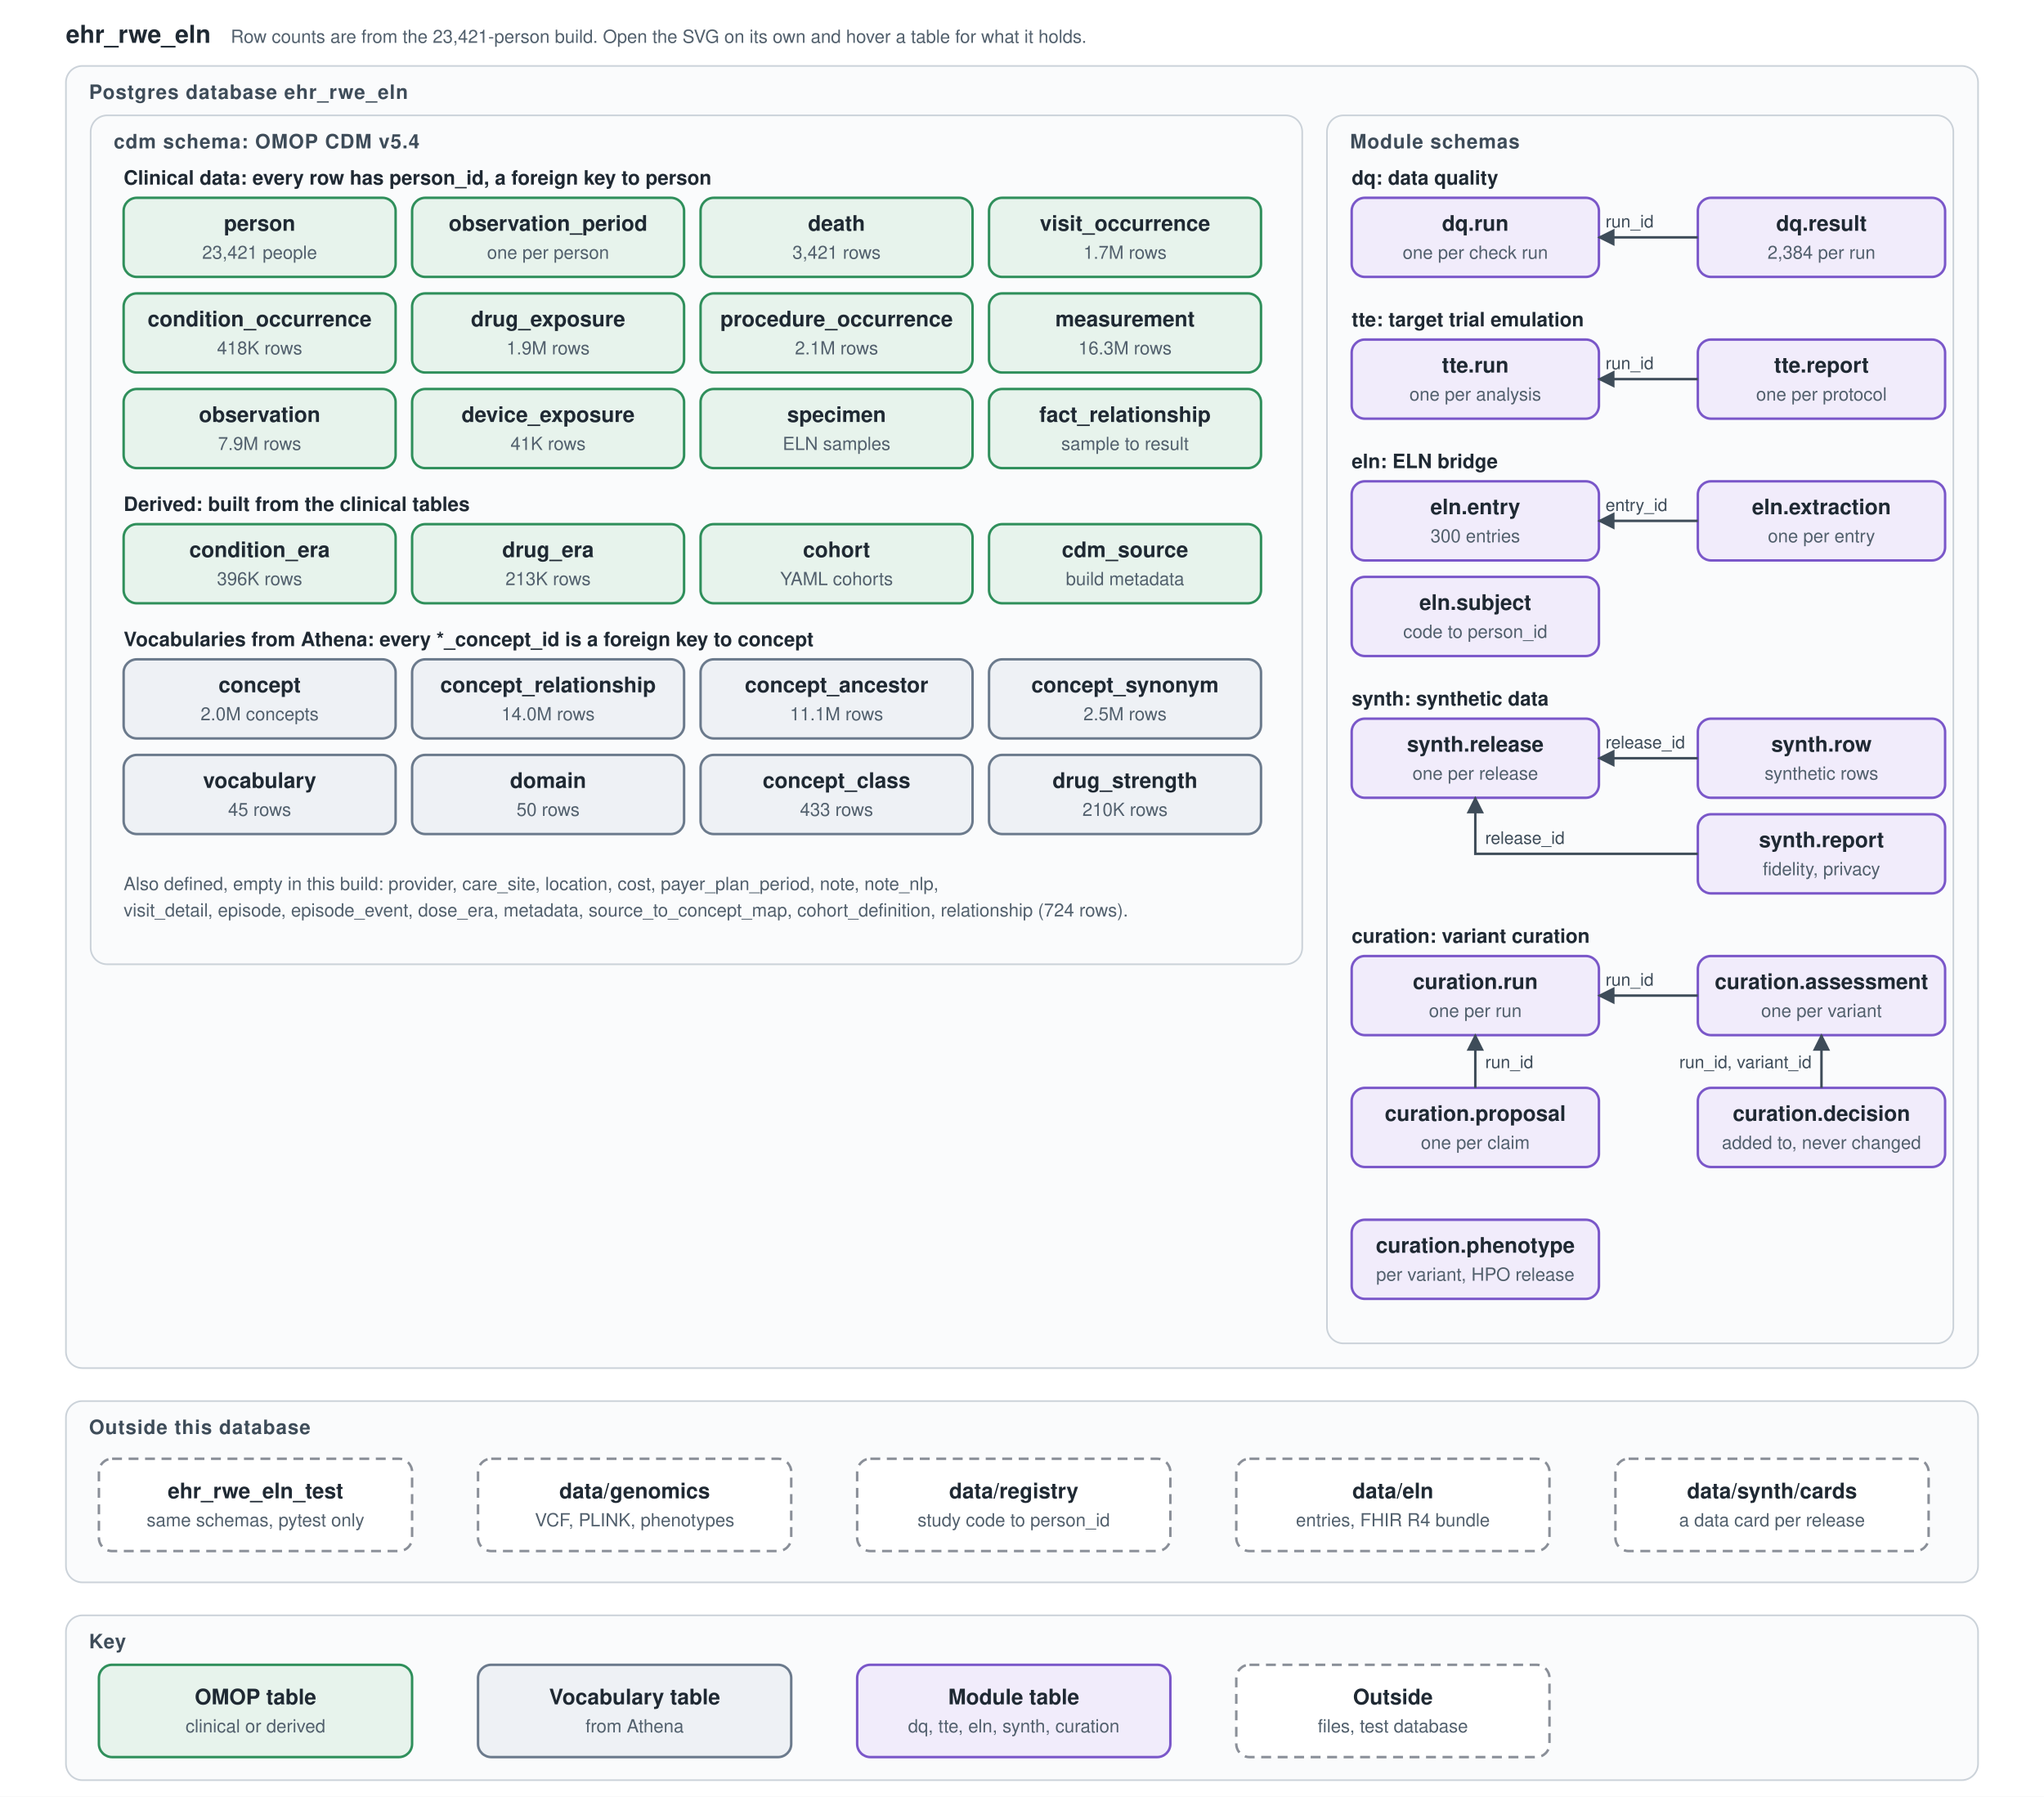
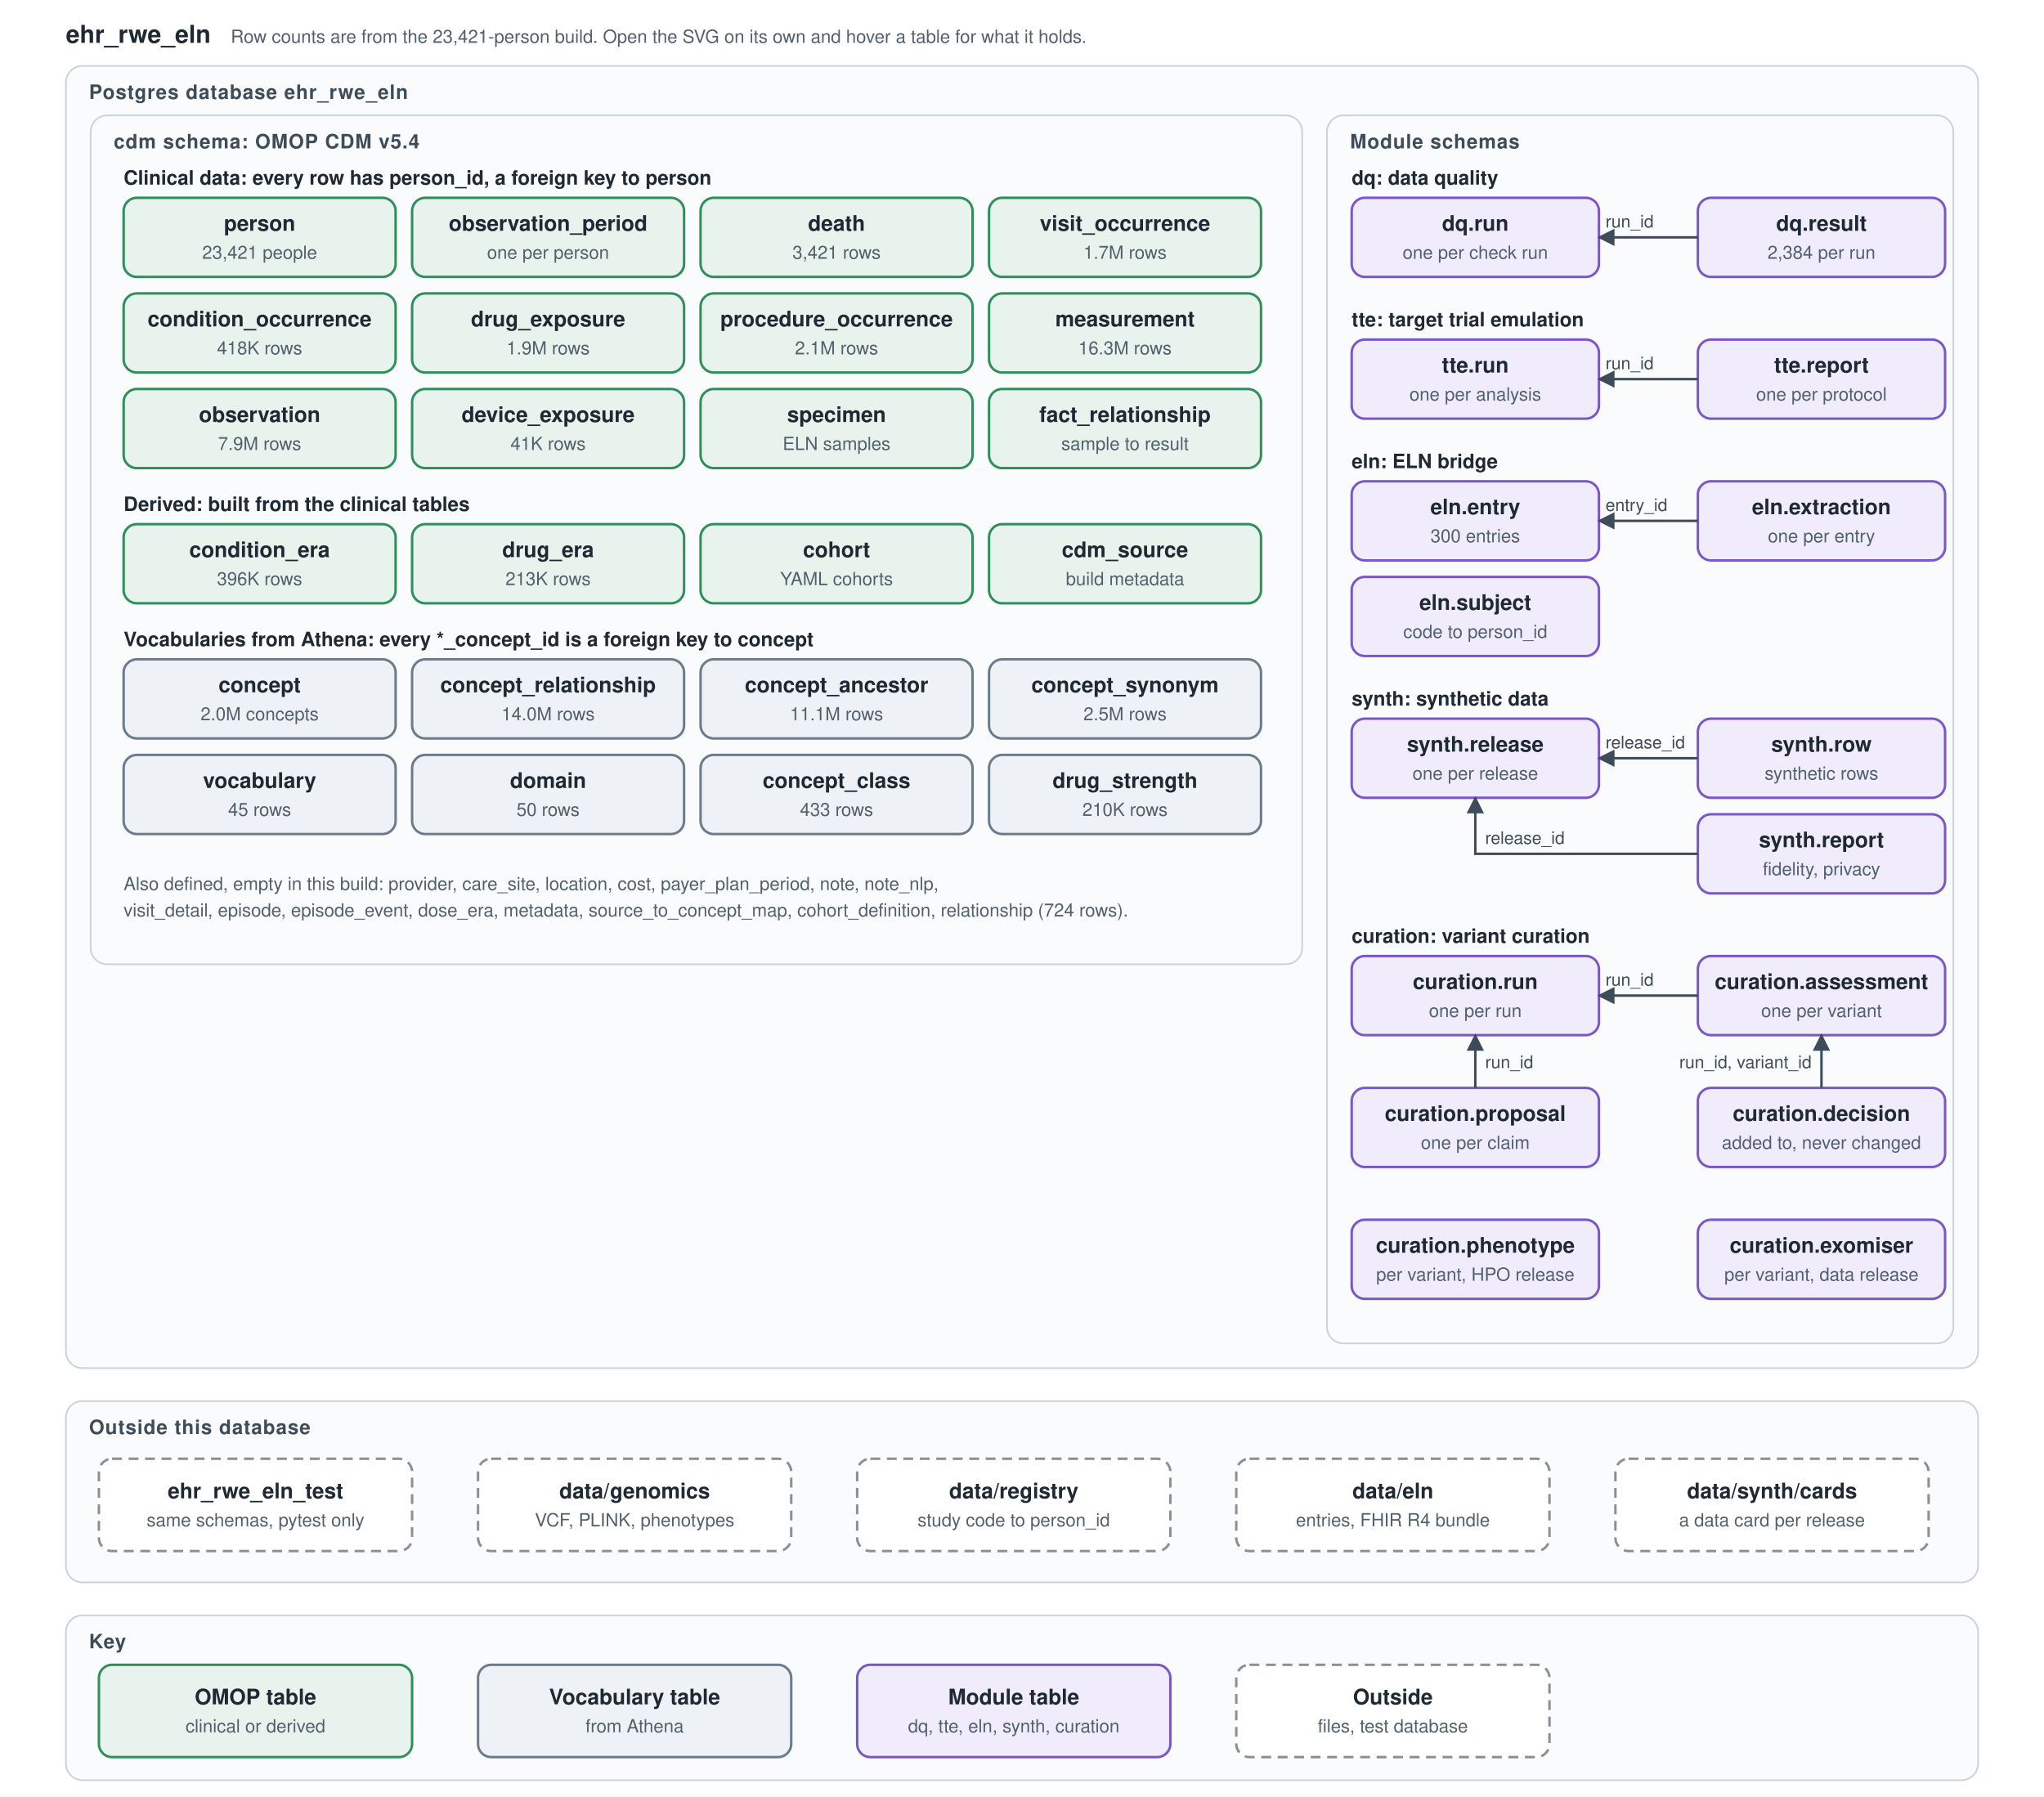
<svg xmlns="http://www.w3.org/2000/svg" xmlns:xlink="http://www.w3.org/1999/xlink" width="1240" height="1090" viewBox="0 0 1240 1090" font-family="-apple-system, BlinkMacSystemFont, Segoe UI, Helvetica, Arial, sans-serif">
  <defs>
    <marker id="arr" viewBox="0 0 10 10" refX="9" refY="5" markerWidth="7" markerHeight="7" orient="auto-start-reverse">
      <path d="M0,0 L10,5 L0,10 z" fill="#3E4C59" />
    </marker>
  </defs>
  <rect width="1240" height="1090" fill="#FFFFFF" />
  <style>.t{fill:#1F2933}.s{fill:#52606D;font-size:11px}.g{fill:#3E4C59;font-size:12px;font-weight:600;letter-spacing:.04em;text-transform:uppercase}.e{fill:#3E4C59;font-size:10.5px}a:hover rect.n{stroke-width:2.5}g.h:hover rect.n{stroke-width:2.5}</style>
  <text x="40" y="26" class="t" font-size="15" font-weight="700">ehr_rwe_eln</text>
  <text x="140" y="26" class="s">Row counts are from the 23,421-person build. Open the SVG on its own and hover a table for what it holds.</text>
  <g>
    <rect x="40" y="40" width="1160" height="790" rx="10" fill="#FAFBFC" stroke="#CBD2D9" stroke-width="1" />
    <text x="54" y="60" class="g">Postgres database ehr_rwe_eln</text>
  </g>
  <g>
    <rect x="55" y="70" width="735" height="515" rx="10" fill="#FAFBFC" stroke="#CBD2D9" stroke-width="1" />
    <text x="69" y="90" class="g">cdm schema: OMOP CDM v5.4</text>
  </g>
  <text x="75" y="112" class="t" font-size="12" font-weight="600">Clinical data: every row has person_id, a foreign key to person</text>
  <a xlink:href="https://ohdsi.github.io/CommonDataModel/cdm54.html#person" href="https://ohdsi.github.io/CommonDataModel/cdm54.html#person" target="_blank">
    <rect class="n" x="75" y="120" width="165" height="48" rx="8" fill="#E7F3EC" stroke="#2F8F5B" stroke-width="1.5" />
    <text x="157.5" y="140.0" text-anchor="middle" class="t" font-size="13" font-weight="700">person</text>
    <text x="157.5" y="157.0" text-anchor="middle" class="s">23,421 people</text>
  </a>
  <a xlink:href="https://ohdsi.github.io/CommonDataModel/cdm54.html#observation_period" href="https://ohdsi.github.io/CommonDataModel/cdm54.html#observation_period" target="_blank">
    <rect class="n" x="250" y="120" width="165" height="48" rx="8" fill="#E7F3EC" stroke="#2F8F5B" stroke-width="1.5" />
    <text x="332.5" y="140.0" text-anchor="middle" class="t" font-size="13" font-weight="700">observation_period</text>
    <text x="332.5" y="157.0" text-anchor="middle" class="s">one per person</text>
  </a>
  <a xlink:href="https://ohdsi.github.io/CommonDataModel/cdm54.html#death" href="https://ohdsi.github.io/CommonDataModel/cdm54.html#death" target="_blank">
    <rect class="n" x="425" y="120" width="165" height="48" rx="8" fill="#E7F3EC" stroke="#2F8F5B" stroke-width="1.5" />
    <text x="507.5" y="140.0" text-anchor="middle" class="t" font-size="13" font-weight="700">death</text>
    <text x="507.5" y="157.0" text-anchor="middle" class="s">3,421 rows</text>
  </a>
  <a xlink:href="https://ohdsi.github.io/CommonDataModel/cdm54.html#visit_occurrence" href="https://ohdsi.github.io/CommonDataModel/cdm54.html#visit_occurrence" target="_blank">
    <rect class="n" x="600" y="120" width="165" height="48" rx="8" fill="#E7F3EC" stroke="#2F8F5B" stroke-width="1.5" />
    <text x="682.5" y="140.0" text-anchor="middle" class="t" font-size="13" font-weight="700">visit_occurrence</text>
    <text x="682.5" y="157.0" text-anchor="middle" class="s">1.7M rows</text>
  </a>
  <a xlink:href="https://ohdsi.github.io/CommonDataModel/cdm54.html#condition_occurrence" href="https://ohdsi.github.io/CommonDataModel/cdm54.html#condition_occurrence" target="_blank">
    <rect class="n" x="75" y="178" width="165" height="48" rx="8" fill="#E7F3EC" stroke="#2F8F5B" stroke-width="1.5" />
    <text x="157.5" y="198.0" text-anchor="middle" class="t" font-size="13" font-weight="700">condition_occurrence</text>
    <text x="157.5" y="215.0" text-anchor="middle" class="s">418K rows</text>
  </a>
  <a xlink:href="https://ohdsi.github.io/CommonDataModel/cdm54.html#drug_exposure" href="https://ohdsi.github.io/CommonDataModel/cdm54.html#drug_exposure" target="_blank">
    <rect class="n" x="250" y="178" width="165" height="48" rx="8" fill="#E7F3EC" stroke="#2F8F5B" stroke-width="1.5" />
    <text x="332.5" y="198.0" text-anchor="middle" class="t" font-size="13" font-weight="700">drug_exposure</text>
    <text x="332.5" y="215.0" text-anchor="middle" class="s">1.9M rows</text>
  </a>
  <a xlink:href="https://ohdsi.github.io/CommonDataModel/cdm54.html#procedure_occurrence" href="https://ohdsi.github.io/CommonDataModel/cdm54.html#procedure_occurrence" target="_blank">
    <rect class="n" x="425" y="178" width="165" height="48" rx="8" fill="#E7F3EC" stroke="#2F8F5B" stroke-width="1.5" />
    <text x="507.5" y="198.0" text-anchor="middle" class="t" font-size="13" font-weight="700">procedure_occurrence</text>
    <text x="507.5" y="215.0" text-anchor="middle" class="s">2.1M rows</text>
  </a>
  <a xlink:href="https://ohdsi.github.io/CommonDataModel/cdm54.html#measurement" href="https://ohdsi.github.io/CommonDataModel/cdm54.html#measurement" target="_blank">
    <rect class="n" x="600" y="178" width="165" height="48" rx="8" fill="#E7F3EC" stroke="#2F8F5B" stroke-width="1.5" />
    <text x="682.5" y="198.0" text-anchor="middle" class="t" font-size="13" font-weight="700">measurement</text>
    <text x="682.5" y="215.0" text-anchor="middle" class="s">16.3M rows</text>
  </a>
  <a xlink:href="https://ohdsi.github.io/CommonDataModel/cdm54.html#observation" href="https://ohdsi.github.io/CommonDataModel/cdm54.html#observation" target="_blank">
    <rect class="n" x="75" y="236" width="165" height="48" rx="8" fill="#E7F3EC" stroke="#2F8F5B" stroke-width="1.5" />
    <text x="157.5" y="256.0" text-anchor="middle" class="t" font-size="13" font-weight="700">observation</text>
    <text x="157.5" y="273.0" text-anchor="middle" class="s">7.9M rows</text>
  </a>
  <a xlink:href="https://ohdsi.github.io/CommonDataModel/cdm54.html#device_exposure" href="https://ohdsi.github.io/CommonDataModel/cdm54.html#device_exposure" target="_blank">
    <rect class="n" x="250" y="236" width="165" height="48" rx="8" fill="#E7F3EC" stroke="#2F8F5B" stroke-width="1.5" />
    <text x="332.5" y="256.0" text-anchor="middle" class="t" font-size="13" font-weight="700">device_exposure</text>
    <text x="332.5" y="273.0" text-anchor="middle" class="s">41K rows</text>
  </a>
  <a xlink:href="https://ohdsi.github.io/CommonDataModel/cdm54.html#specimen" href="https://ohdsi.github.io/CommonDataModel/cdm54.html#specimen" target="_blank">
    <rect class="n" x="425" y="236" width="165" height="48" rx="8" fill="#E7F3EC" stroke="#2F8F5B" stroke-width="1.5" />
    <text x="507.5" y="256.0" text-anchor="middle" class="t" font-size="13" font-weight="700">specimen</text>
    <text x="507.5" y="273.0" text-anchor="middle" class="s">ELN samples</text>
  </a>
  <a xlink:href="https://ohdsi.github.io/CommonDataModel/cdm54.html#fact_relationship" href="https://ohdsi.github.io/CommonDataModel/cdm54.html#fact_relationship" target="_blank">
    <rect class="n" x="600" y="236" width="165" height="48" rx="8" fill="#E7F3EC" stroke="#2F8F5B" stroke-width="1.5" />
    <text x="682.5" y="256.0" text-anchor="middle" class="t" font-size="13" font-weight="700">fact_relationship</text>
    <text x="682.5" y="273.0" text-anchor="middle" class="s">sample to result</text>
  </a>
  <text x="75" y="310" class="t" font-size="12" font-weight="600">Derived: built from the clinical tables</text>
  <a xlink:href="https://ohdsi.github.io/CommonDataModel/cdm54.html#condition_era" href="https://ohdsi.github.io/CommonDataModel/cdm54.html#condition_era" target="_blank">
    <rect class="n" x="75" y="318" width="165" height="48" rx="8" fill="#E7F3EC" stroke="#2F8F5B" stroke-width="1.5" />
    <text x="157.5" y="338.0" text-anchor="middle" class="t" font-size="13" font-weight="700">condition_era</text>
    <text x="157.5" y="355.0" text-anchor="middle" class="s">396K rows</text>
  </a>
  <a xlink:href="https://ohdsi.github.io/CommonDataModel/cdm54.html#drug_era" href="https://ohdsi.github.io/CommonDataModel/cdm54.html#drug_era" target="_blank">
    <rect class="n" x="250" y="318" width="165" height="48" rx="8" fill="#E7F3EC" stroke="#2F8F5B" stroke-width="1.5" />
    <text x="332.5" y="338.0" text-anchor="middle" class="t" font-size="13" font-weight="700">drug_era</text>
    <text x="332.5" y="355.0" text-anchor="middle" class="s">213K rows</text>
  </a>
  <a xlink:href="https://ohdsi.github.io/CommonDataModel/cdm54.html#cohort" href="https://ohdsi.github.io/CommonDataModel/cdm54.html#cohort" target="_blank">
    <rect class="n" x="425" y="318" width="165" height="48" rx="8" fill="#E7F3EC" stroke="#2F8F5B" stroke-width="1.5" />
    <text x="507.5" y="338.0" text-anchor="middle" class="t" font-size="13" font-weight="700">cohort</text>
    <text x="507.5" y="355.0" text-anchor="middle" class="s">YAML cohorts</text>
  </a>
  <a xlink:href="https://ohdsi.github.io/CommonDataModel/cdm54.html#cdm_source" href="https://ohdsi.github.io/CommonDataModel/cdm54.html#cdm_source" target="_blank">
    <rect class="n" x="600" y="318" width="165" height="48" rx="8" fill="#E7F3EC" stroke="#2F8F5B" stroke-width="1.5" />
    <text x="682.5" y="338.0" text-anchor="middle" class="t" font-size="13" font-weight="700">cdm_source</text>
    <text x="682.5" y="355.0" text-anchor="middle" class="s">build metadata</text>
  </a>
  <text x="75" y="392" class="t" font-size="12" font-weight="600">Vocabularies from Athena: every *_concept_id is a foreign key to concept</text>
  <a xlink:href="https://ohdsi.github.io/CommonDataModel/cdm54.html#concept" href="https://ohdsi.github.io/CommonDataModel/cdm54.html#concept" target="_blank">
    <rect class="n" x="75" y="400" width="165" height="48" rx="8" fill="#EEF1F5" stroke="#6B7A8C" stroke-width="1.5" />
    <text x="157.5" y="420.0" text-anchor="middle" class="t" font-size="13" font-weight="700">concept</text>
    <text x="157.5" y="437.0" text-anchor="middle" class="s">2.0M concepts</text>
  </a>
  <a xlink:href="https://ohdsi.github.io/CommonDataModel/cdm54.html#concept_relationship" href="https://ohdsi.github.io/CommonDataModel/cdm54.html#concept_relationship" target="_blank">
    <rect class="n" x="250" y="400" width="165" height="48" rx="8" fill="#EEF1F5" stroke="#6B7A8C" stroke-width="1.5" />
    <text x="332.5" y="420.0" text-anchor="middle" class="t" font-size="13" font-weight="700">concept_relationship</text>
    <text x="332.5" y="437.0" text-anchor="middle" class="s">14.0M rows</text>
  </a>
  <a xlink:href="https://ohdsi.github.io/CommonDataModel/cdm54.html#concept_ancestor" href="https://ohdsi.github.io/CommonDataModel/cdm54.html#concept_ancestor" target="_blank">
    <rect class="n" x="425" y="400" width="165" height="48" rx="8" fill="#EEF1F5" stroke="#6B7A8C" stroke-width="1.5" />
    <text x="507.5" y="420.0" text-anchor="middle" class="t" font-size="13" font-weight="700">concept_ancestor</text>
    <text x="507.5" y="437.0" text-anchor="middle" class="s">11.1M rows</text>
  </a>
  <a xlink:href="https://ohdsi.github.io/CommonDataModel/cdm54.html#concept_synonym" href="https://ohdsi.github.io/CommonDataModel/cdm54.html#concept_synonym" target="_blank">
    <rect class="n" x="600" y="400" width="165" height="48" rx="8" fill="#EEF1F5" stroke="#6B7A8C" stroke-width="1.5" />
    <text x="682.5" y="420.0" text-anchor="middle" class="t" font-size="13" font-weight="700">concept_synonym</text>
    <text x="682.5" y="437.0" text-anchor="middle" class="s">2.5M rows</text>
  </a>
  <a xlink:href="https://ohdsi.github.io/CommonDataModel/cdm54.html#vocabulary" href="https://ohdsi.github.io/CommonDataModel/cdm54.html#vocabulary" target="_blank">
    <rect class="n" x="75" y="458" width="165" height="48" rx="8" fill="#EEF1F5" stroke="#6B7A8C" stroke-width="1.5" />
    <text x="157.5" y="478.0" text-anchor="middle" class="t" font-size="13" font-weight="700">vocabulary</text>
    <text x="157.5" y="495.0" text-anchor="middle" class="s">45 rows</text>
  </a>
  <a xlink:href="https://ohdsi.github.io/CommonDataModel/cdm54.html#domain" href="https://ohdsi.github.io/CommonDataModel/cdm54.html#domain" target="_blank">
    <rect class="n" x="250" y="458" width="165" height="48" rx="8" fill="#EEF1F5" stroke="#6B7A8C" stroke-width="1.5" />
    <text x="332.5" y="478.0" text-anchor="middle" class="t" font-size="13" font-weight="700">domain</text>
    <text x="332.5" y="495.0" text-anchor="middle" class="s">50 rows</text>
  </a>
  <a xlink:href="https://ohdsi.github.io/CommonDataModel/cdm54.html#concept_class" href="https://ohdsi.github.io/CommonDataModel/cdm54.html#concept_class" target="_blank">
    <rect class="n" x="425" y="458" width="165" height="48" rx="8" fill="#EEF1F5" stroke="#6B7A8C" stroke-width="1.5" />
    <text x="507.5" y="478.0" text-anchor="middle" class="t" font-size="13" font-weight="700">concept_class</text>
    <text x="507.5" y="495.0" text-anchor="middle" class="s">433 rows</text>
  </a>
  <a xlink:href="https://ohdsi.github.io/CommonDataModel/cdm54.html#drug_strength" href="https://ohdsi.github.io/CommonDataModel/cdm54.html#drug_strength" target="_blank">
    <rect class="n" x="600" y="458" width="165" height="48" rx="8" fill="#EEF1F5" stroke="#6B7A8C" stroke-width="1.5" />
    <text x="682.5" y="478.0" text-anchor="middle" class="t" font-size="13" font-weight="700">drug_strength</text>
    <text x="682.5" y="495.0" text-anchor="middle" class="s">210K rows</text>
  </a>
  <text x="75" y="540" class="s">Also defined, empty in this build: provider, care_site, location, cost, payer_plan_period, note, note_nlp,</text>
  <text x="75" y="556" class="s">visit_detail, episode, episode_event, dose_era, metadata, source_to_concept_map, cohort_definition, relationship (724 rows).</text>
  <g>
    <rect x="805" y="70" width="380" height="745" rx="10" fill="#FAFBFC" stroke="#CBD2D9" stroke-width="1" />
    <text x="819" y="90" class="g">Module schemas</text>
  </g>
  <text x="820" y="112" class="t" font-size="12" font-weight="600">dq: data quality</text>
  <a xlink:href="https://github.com/toddcreasy/ehr-rwe-eln/blob/main/migrations/versions/003_dq_results.py" href="https://github.com/toddcreasy/ehr-rwe-eln/blob/main/migrations/versions/003_dq_results.py" target="_blank">
    <rect class="n" x="820" y="120" width="150" height="48" rx="8" fill="#F1ECFB" stroke="#7A57C9" stroke-width="1.5" />
    <text x="895.0" y="140.0" text-anchor="middle" class="t" font-size="13" font-weight="700">dq.run</text>
    <text x="895.0" y="157.0" text-anchor="middle" class="s">one per check run</text>
  </a>
  <a xlink:href="https://github.com/toddcreasy/ehr-rwe-eln/blob/main/migrations/versions/003_dq_results.py" href="https://github.com/toddcreasy/ehr-rwe-eln/blob/main/migrations/versions/003_dq_results.py" target="_blank">
    <rect class="n" x="1030" y="120" width="150" height="48" rx="8" fill="#F1ECFB" stroke="#7A57C9" stroke-width="1.5" />
    <text x="1105.0" y="140.0" text-anchor="middle" class="t" font-size="13" font-weight="700">dq.result</text>
    <text x="1105.0" y="157.0" text-anchor="middle" class="s">2,384 per run</text>
  </a>
  <g>
    <polyline points="1030,144 970,144" fill="none" stroke="#3E4C59" stroke-width="1.5" marker-end="url(#arr)" />
  </g>
  <text x="974" y="138" class="e">run_id</text>
  <text x="820" y="198" class="t" font-size="12" font-weight="600">tte: target trial emulation</text>
  <a xlink:href="https://github.com/toddcreasy/ehr-rwe-eln/blob/main/migrations/versions/005_tte_reports.py" href="https://github.com/toddcreasy/ehr-rwe-eln/blob/main/migrations/versions/005_tte_reports.py" target="_blank">
    <rect class="n" x="820" y="206" width="150" height="48" rx="8" fill="#F1ECFB" stroke="#7A57C9" stroke-width="1.5" />
    <text x="895.0" y="226.0" text-anchor="middle" class="t" font-size="13" font-weight="700">tte.run</text>
    <text x="895.0" y="243.0" text-anchor="middle" class="s">one per analysis</text>
  </a>
  <a xlink:href="https://github.com/toddcreasy/ehr-rwe-eln/blob/main/migrations/versions/005_tte_reports.py" href="https://github.com/toddcreasy/ehr-rwe-eln/blob/main/migrations/versions/005_tte_reports.py" target="_blank">
    <rect class="n" x="1030" y="206" width="150" height="48" rx="8" fill="#F1ECFB" stroke="#7A57C9" stroke-width="1.5" />
    <text x="1105.0" y="226.0" text-anchor="middle" class="t" font-size="13" font-weight="700">tte.report</text>
    <text x="1105.0" y="243.0" text-anchor="middle" class="s">one per protocol</text>
  </a>
  <g>
    <polyline points="1030,230 970,230" fill="none" stroke="#3E4C59" stroke-width="1.5" marker-end="url(#arr)" />
  </g>
  <text x="974" y="224" class="e">run_id</text>
  <text x="820" y="284" class="t" font-size="12" font-weight="600">eln: ELN bridge</text>
  <a xlink:href="https://github.com/toddcreasy/ehr-rwe-eln/blob/main/migrations/versions/006_eln.py" href="https://github.com/toddcreasy/ehr-rwe-eln/blob/main/migrations/versions/006_eln.py" target="_blank">
    <rect class="n" x="820" y="292" width="150" height="48" rx="8" fill="#F1ECFB" stroke="#7A57C9" stroke-width="1.5" />
    <text x="895.0" y="312.0" text-anchor="middle" class="t" font-size="13" font-weight="700">eln.entry</text>
    <text x="895.0" y="329.0" text-anchor="middle" class="s">300 entries</text>
  </a>
  <a xlink:href="https://github.com/toddcreasy/ehr-rwe-eln/blob/main/migrations/versions/006_eln.py" href="https://github.com/toddcreasy/ehr-rwe-eln/blob/main/migrations/versions/006_eln.py" target="_blank">
    <rect class="n" x="1030" y="292" width="150" height="48" rx="8" fill="#F1ECFB" stroke="#7A57C9" stroke-width="1.5" />
    <text x="1105.0" y="312.0" text-anchor="middle" class="t" font-size="13" font-weight="700">eln.extraction</text>
    <text x="1105.0" y="329.0" text-anchor="middle" class="s">one per entry</text>
  </a>
  <g>
    <polyline points="1030,316 970,316" fill="none" stroke="#3E4C59" stroke-width="1.5" marker-end="url(#arr)" />
  </g>
  <text x="974" y="310" class="e">entry_id</text>
  <text x="820" y="428" class="t" font-size="12" font-weight="600">synth: synthetic data</text>
  <a xlink:href="https://github.com/toddcreasy/ehr-rwe-eln/blob/main/migrations/versions/007_synth.py" href="https://github.com/toddcreasy/ehr-rwe-eln/blob/main/migrations/versions/007_synth.py" target="_blank">
    <rect class="n" x="820" y="436" width="150" height="48" rx="8" fill="#F1ECFB" stroke="#7A57C9" stroke-width="1.5" />
    <text x="895.0" y="456.0" text-anchor="middle" class="t" font-size="13" font-weight="700">synth.release</text>
    <text x="895.0" y="473.0" text-anchor="middle" class="s">one per release</text>
  </a>
  <a xlink:href="https://github.com/toddcreasy/ehr-rwe-eln/blob/main/migrations/versions/007_synth.py" href="https://github.com/toddcreasy/ehr-rwe-eln/blob/main/migrations/versions/007_synth.py" target="_blank">
    <rect class="n" x="1030" y="436" width="150" height="48" rx="8" fill="#F1ECFB" stroke="#7A57C9" stroke-width="1.5" />
    <text x="1105.0" y="456.0" text-anchor="middle" class="t" font-size="13" font-weight="700">synth.row</text>
    <text x="1105.0" y="473.0" text-anchor="middle" class="s">synthetic rows</text>
  </a>
  <g>
    <polyline points="1030,460 970,460" fill="none" stroke="#3E4C59" stroke-width="1.5" marker-end="url(#arr)" />
  </g>
  <text x="974" y="454" class="e">release_id</text>
  <a xlink:href="https://github.com/toddcreasy/ehr-rwe-eln/blob/main/migrations/versions/006_eln.py" href="https://github.com/toddcreasy/ehr-rwe-eln/blob/main/migrations/versions/006_eln.py" target="_blank">
    <rect class="n" x="820" y="350" width="150" height="48" rx="8" fill="#F1ECFB" stroke="#7A57C9" stroke-width="1.5" />
    <text x="895.0" y="370.0" text-anchor="middle" class="t" font-size="13" font-weight="700">eln.subject</text>
    <text x="895.0" y="387.0" text-anchor="middle" class="s">code to person_id</text>
  </a>
  <a xlink:href="https://github.com/toddcreasy/ehr-rwe-eln/blob/main/migrations/versions/008_synth_reports.py" href="https://github.com/toddcreasy/ehr-rwe-eln/blob/main/migrations/versions/008_synth_reports.py" target="_blank">
    <rect class="n" x="1030" y="494" width="150" height="48" rx="8" fill="#F1ECFB" stroke="#7A57C9" stroke-width="1.5" />
    <text x="1105.0" y="514.0" text-anchor="middle" class="t" font-size="13" font-weight="700">synth.report</text>
    <text x="1105.0" y="531.0" text-anchor="middle" class="s">fidelity, privacy</text>
  </a>
  <g>
    <polyline points="1030,518 895.0,518 895.0,484" fill="none" stroke="#3E4C59" stroke-width="1.5" marker-end="url(#arr)" />
  </g>
  <text x="901.0" y="512" class="e">release_id</text>
  <text x="820" y="572" class="t" font-size="12" font-weight="600">curation: variant curation</text>
  <a xlink:href="https://github.com/toddcreasy/ehr-rwe-eln/blob/main/migrations/versions/013_curation.py" href="https://github.com/toddcreasy/ehr-rwe-eln/blob/main/migrations/versions/013_curation.py" target="_blank">
    <rect class="n" x="820" y="580" width="150" height="48" rx="8" fill="#F1ECFB" stroke="#7A57C9" stroke-width="1.5" />
    <text x="895.0" y="600.0" text-anchor="middle" class="t" font-size="13" font-weight="700">curation.run</text>
    <text x="895.0" y="617.0" text-anchor="middle" class="s">one per run</text>
  </a>
  <a xlink:href="https://github.com/toddcreasy/ehr-rwe-eln/blob/main/migrations/versions/013_curation.py" href="https://github.com/toddcreasy/ehr-rwe-eln/blob/main/migrations/versions/013_curation.py" target="_blank">
    <rect class="n" x="1030" y="580" width="150" height="48" rx="8" fill="#F1ECFB" stroke="#7A57C9" stroke-width="1.5" />
    <text x="1105.0" y="600.0" text-anchor="middle" class="t" font-size="13" font-weight="700">curation.assessment</text>
    <text x="1105.0" y="617.0" text-anchor="middle" class="s">one per variant</text>
  </a>
  <g>
    <polyline points="1030,604 970,604" fill="none" stroke="#3E4C59" stroke-width="1.5" marker-end="url(#arr)" />
  </g>
  <text x="974" y="598" class="e">run_id</text>
  <a xlink:href="https://github.com/toddcreasy/ehr-rwe-eln/blob/main/migrations/versions/015_curation_proposals.py" href="https://github.com/toddcreasy/ehr-rwe-eln/blob/main/migrations/versions/015_curation_proposals.py" target="_blank">
    <rect class="n" x="820" y="660" width="150" height="48" rx="8" fill="#F1ECFB" stroke="#7A57C9" stroke-width="1.5" />
    <text x="895.0" y="680.0" text-anchor="middle" class="t" font-size="13" font-weight="700">curation.proposal</text>
    <text x="895.0" y="697.0" text-anchor="middle" class="s">one per claim</text>
  </a>
  <a xlink:href="https://github.com/toddcreasy/ehr-rwe-eln/blob/main/migrations/versions/016_curation_decisions.py" href="https://github.com/toddcreasy/ehr-rwe-eln/blob/main/migrations/versions/016_curation_decisions.py" target="_blank">
    <rect class="n" x="1030" y="660" width="150" height="48" rx="8" fill="#F1ECFB" stroke="#7A57C9" stroke-width="1.5" />
    <text x="1105.0" y="680.0" text-anchor="middle" class="t" font-size="13" font-weight="700">curation.decision</text>
    <text x="1105.0" y="697.0" text-anchor="middle" class="s">added to, never changed</text>
  </a>
  <a xlink:href="https://github.com/toddcreasy/ehr-rwe-eln/blob/main/migrations/versions/017_curation_phenotype.py" href="https://github.com/toddcreasy/ehr-rwe-eln/blob/main/migrations/versions/017_curation_phenotype.py" target="_blank">
    <rect class="n" x="820" y="740" width="150" height="48" rx="8" fill="#F1ECFB" stroke="#7A57C9" stroke-width="1.5" />
    <text x="895.0" y="760.0" text-anchor="middle" class="t" font-size="13" font-weight="700">curation.phenotype</text>
    <text x="895.0" y="777.0" text-anchor="middle" class="s">per variant, HPO release</text>
  </a>
+   <a xlink:href="https://github.com/toddcreasy/ehr-rwe-eln/blob/main/migrations/versions/022_curation_exomiser.py" href="https://github.com/toddcreasy/ehr-rwe-eln/blob/main/migrations/versions/022_curation_exomiser.py" target="_blank">
+     <rect class="n" x="1030" y="740" width="150" height="48" rx="8" fill="#F1ECFB" stroke="#7A57C9" stroke-width="1.5" />
+     <text x="1105.0" y="760.0" text-anchor="middle" class="t" font-size="13" font-weight="700">curation.exomiser</text>
+     <text x="1105.0" y="777.0" text-anchor="middle" class="s">per variant, data release</text>
+   </a>
  <g>
    <polyline points="895.0,660 895.0,628" fill="none" stroke="#3E4C59" stroke-width="1.5" marker-end="url(#arr)" />
  </g>
  <text x="901.0" y="648" class="e">run_id</text>
  <g>
    <polyline points="1105.0,660 1105.0,628" fill="none" stroke="#3E4C59" stroke-width="1.5" marker-end="url(#arr)" />
  </g>
  <text x="1099.0" y="648" class="e" text-anchor="end">run_id, variant_id</text>
  <g transform="translate(0,230)">
    <g>
      <rect x="40" y="620" width="1160" height="110" rx="10" fill="#FAFBFC" stroke="#CBD2D9" stroke-width="1" />
      <text x="54" y="640" class="g">Outside this database</text>
    </g>
    <a xlink:href="https://github.com/toddcreasy/ehr-rwe-eln/blob/main/tests/conftest.py" href="https://github.com/toddcreasy/ehr-rwe-eln/blob/main/tests/conftest.py" target="_blank">
      <rect class="n" x="60" y="655" width="190" height="56" rx="8" fill="#FFFFFF" stroke="#8A8F98" stroke-width="1.5" stroke-dasharray="6 4" />
      <text x="155.0" y="679.0" text-anchor="middle" class="t" font-size="13" font-weight="700">ehr_rwe_eln_test</text>
      <text x="155.0" y="696.0" text-anchor="middle" class="s">same schemas, pytest only</text>
    </a>
    <a xlink:href="https://github.com/toddcreasy/ehr-rwe-eln/blob/main/docs/modules/genomics.md" href="https://github.com/toddcreasy/ehr-rwe-eln/blob/main/docs/modules/genomics.md" target="_blank">
      <rect class="n" x="290" y="655" width="190" height="56" rx="8" fill="#FFFFFF" stroke="#8A8F98" stroke-width="1.5" stroke-dasharray="6 4" />
      <text x="385.0" y="679.0" text-anchor="middle" class="t" font-size="13" font-weight="700">data/genomics</text>
      <text x="385.0" y="696.0" text-anchor="middle" class="s">VCF, PLINK, phenotypes</text>
    </a>
    <a xlink:href="https://github.com/toddcreasy/ehr-rwe-eln/blob/main/docs/modules/genomics.md" href="https://github.com/toddcreasy/ehr-rwe-eln/blob/main/docs/modules/genomics.md" target="_blank">
      <rect class="n" x="520" y="655" width="190" height="56" rx="8" fill="#FFFFFF" stroke="#8A8F98" stroke-width="1.5" stroke-dasharray="6 4" />
      <text x="615.0" y="679.0" text-anchor="middle" class="t" font-size="13" font-weight="700">data/registry</text>
      <text x="615.0" y="696.0" text-anchor="middle" class="s">study code to person_id</text>
    </a>
    <a xlink:href="https://github.com/toddcreasy/ehr-rwe-eln/blob/main/docs/modules/eln.md" href="https://github.com/toddcreasy/ehr-rwe-eln/blob/main/docs/modules/eln.md" target="_blank">
      <rect class="n" x="750" y="655" width="190" height="56" rx="8" fill="#FFFFFF" stroke="#8A8F98" stroke-width="1.5" stroke-dasharray="6 4" />
      <text x="845.0" y="679.0" text-anchor="middle" class="t" font-size="13" font-weight="700">data/eln</text>
      <text x="845.0" y="696.0" text-anchor="middle" class="s">entries, FHIR R4 bundle</text>
    </a>
    <a xlink:href="https://github.com/toddcreasy/ehr-rwe-eln/blob/main/docs/modules/synthetic_data.md" href="https://github.com/toddcreasy/ehr-rwe-eln/blob/main/docs/modules/synthetic_data.md" target="_blank">
      <rect class="n" x="980" y="655" width="190" height="56" rx="8" fill="#FFFFFF" stroke="#8A8F98" stroke-width="1.5" stroke-dasharray="6 4" />
      <text x="1075.0" y="679.0" text-anchor="middle" class="t" font-size="13" font-weight="700">data/synth/cards</text>
      <text x="1075.0" y="696.0" text-anchor="middle" class="s">a data card per release</text>
    </a>
    <g>
      <rect x="40" y="750" width="1160" height="100" rx="10" fill="#FAFBFC" stroke="#CBD2D9" stroke-width="1" />
      <text x="54" y="770" class="g">Key</text>
    </g>
    <g class="h">
      <rect class="n" x="60" y="780" width="190" height="56" rx="8" fill="#E7F3EC" stroke="#2F8F5B" stroke-width="1.5" />
      <text x="155.0" y="804.0" text-anchor="middle" class="t" font-size="13" font-weight="700">OMOP table</text>
      <text x="155.0" y="821.0" text-anchor="middle" class="s">clinical or derived</text>
    </g>
    <g class="h">
      <rect class="n" x="290" y="780" width="190" height="56" rx="8" fill="#EEF1F5" stroke="#6B7A8C" stroke-width="1.5" />
      <text x="385.0" y="804.0" text-anchor="middle" class="t" font-size="13" font-weight="700">Vocabulary table</text>
      <text x="385.0" y="821.0" text-anchor="middle" class="s">from Athena</text>
    </g>
    <g class="h">
      <rect class="n" x="520" y="780" width="190" height="56" rx="8" fill="#F1ECFB" stroke="#7A57C9" stroke-width="1.5" />
      <text x="615.0" y="804.0" text-anchor="middle" class="t" font-size="13" font-weight="700">Module table</text>
      <text x="615.0" y="821.0" text-anchor="middle" class="s">dq, tte, eln, synth, curation</text>
    </g>
    <g class="h">
      <rect class="n" x="750" y="780" width="190" height="56" rx="8" fill="#FFFFFF" stroke="#8A8F98" stroke-width="1.5" stroke-dasharray="6 4" />
      <text x="845.0" y="804.0" text-anchor="middle" class="t" font-size="13" font-weight="700">Outside</text>
      <text x="845.0" y="821.0" text-anchor="middle" class="s">files, test database</text>
    </g>
  </g>
</svg>
